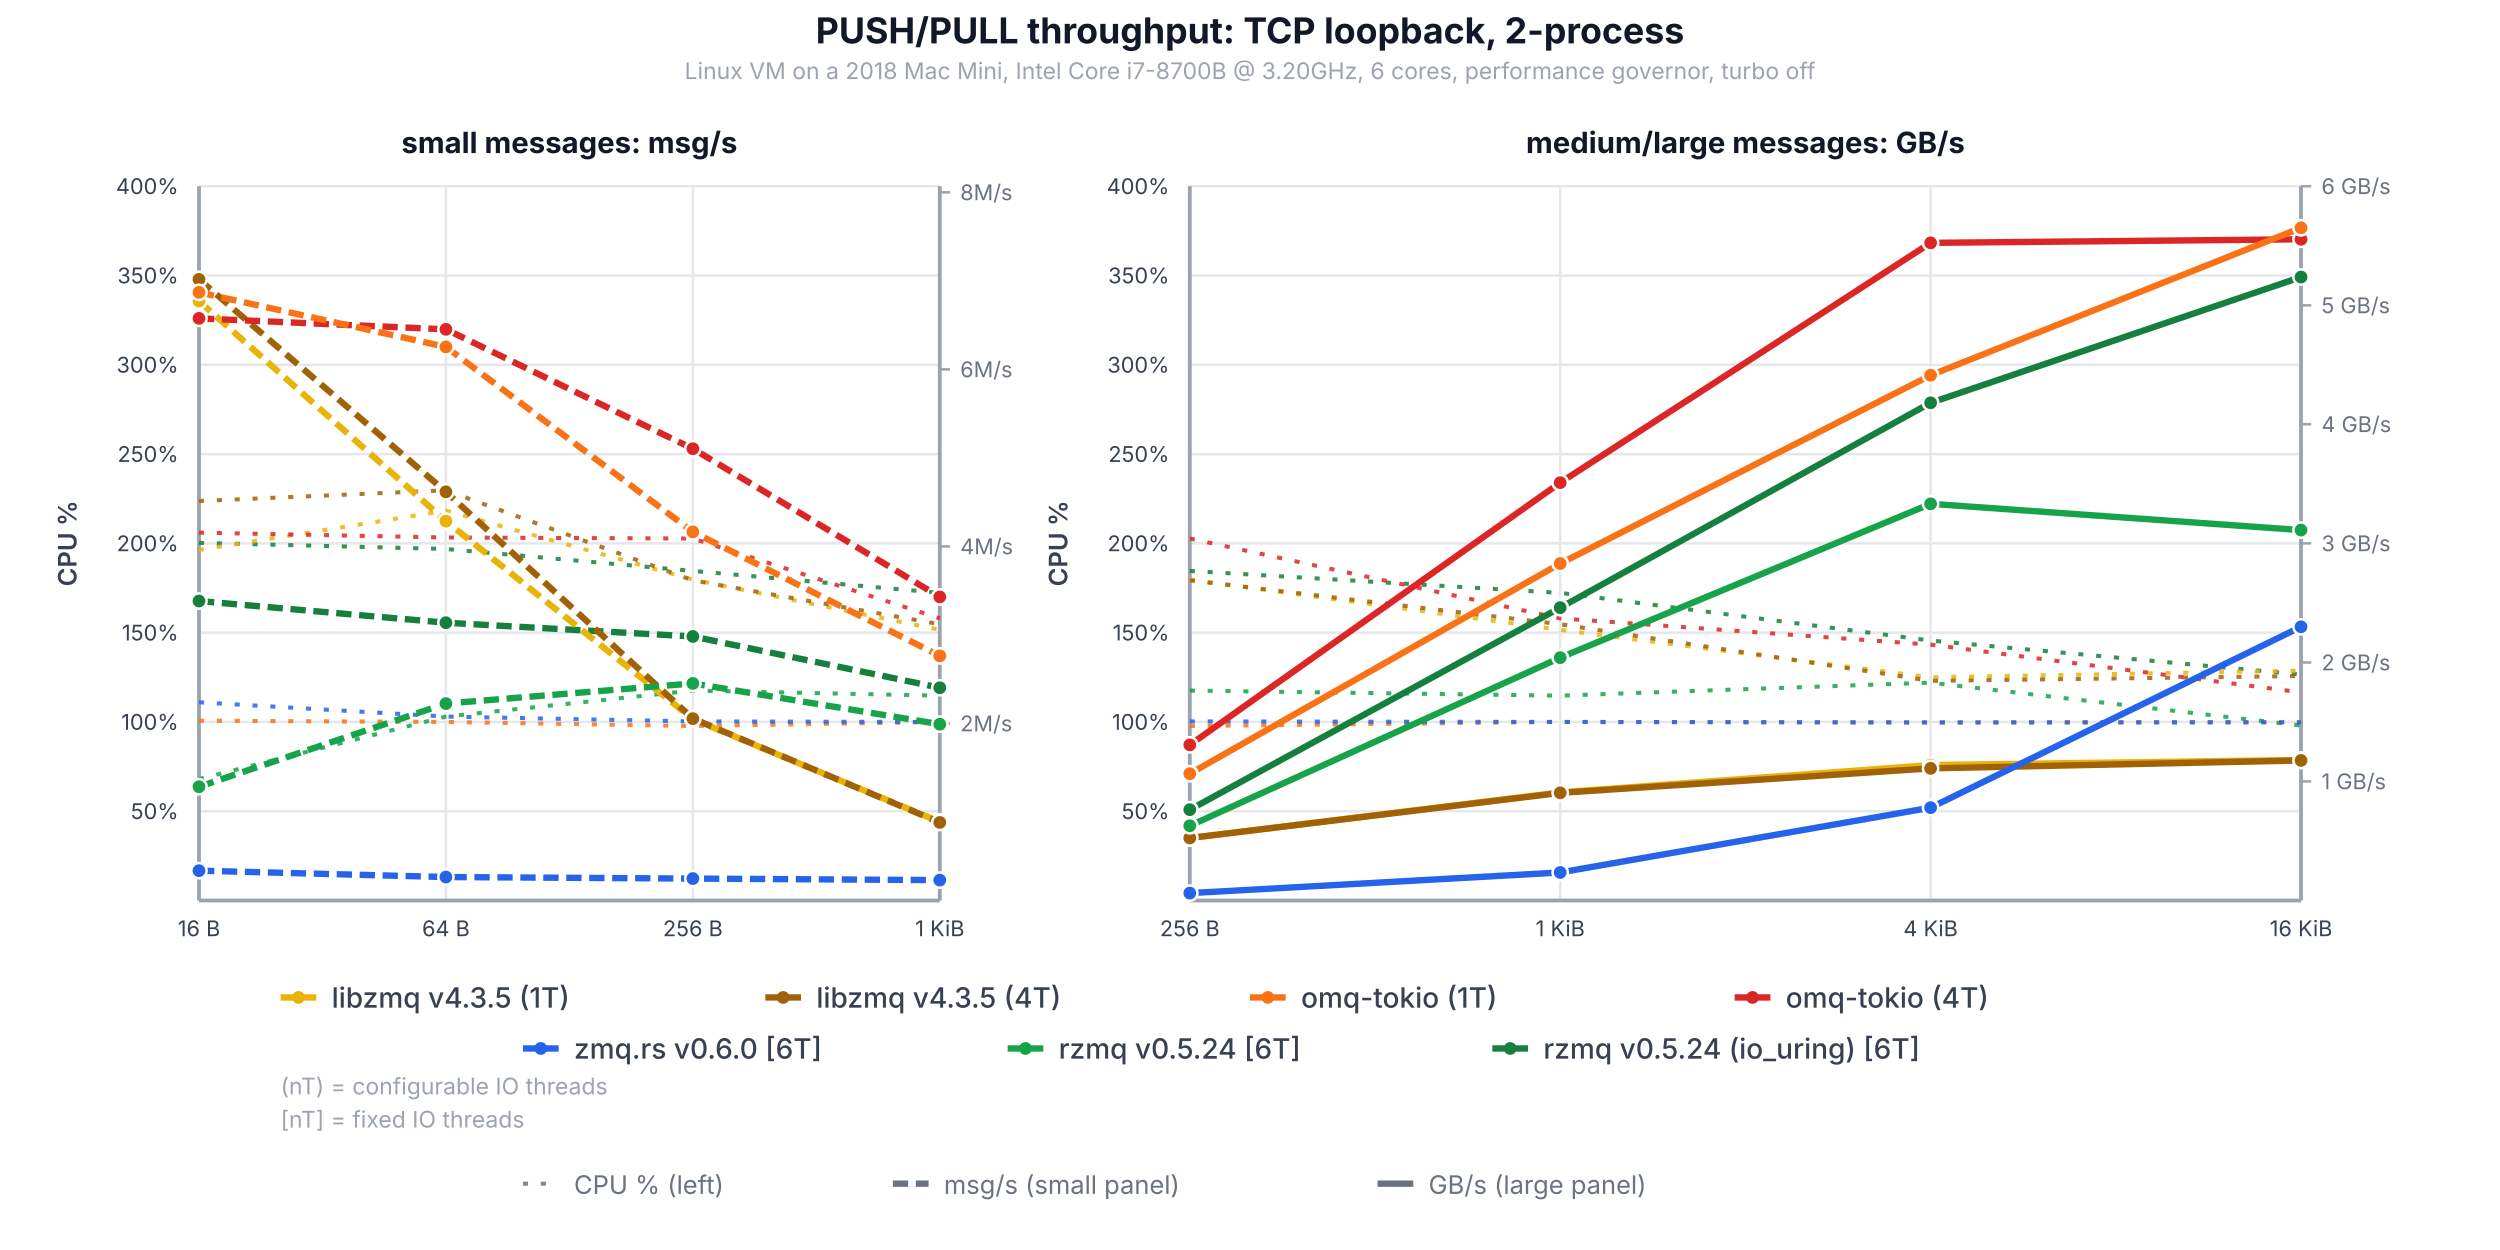
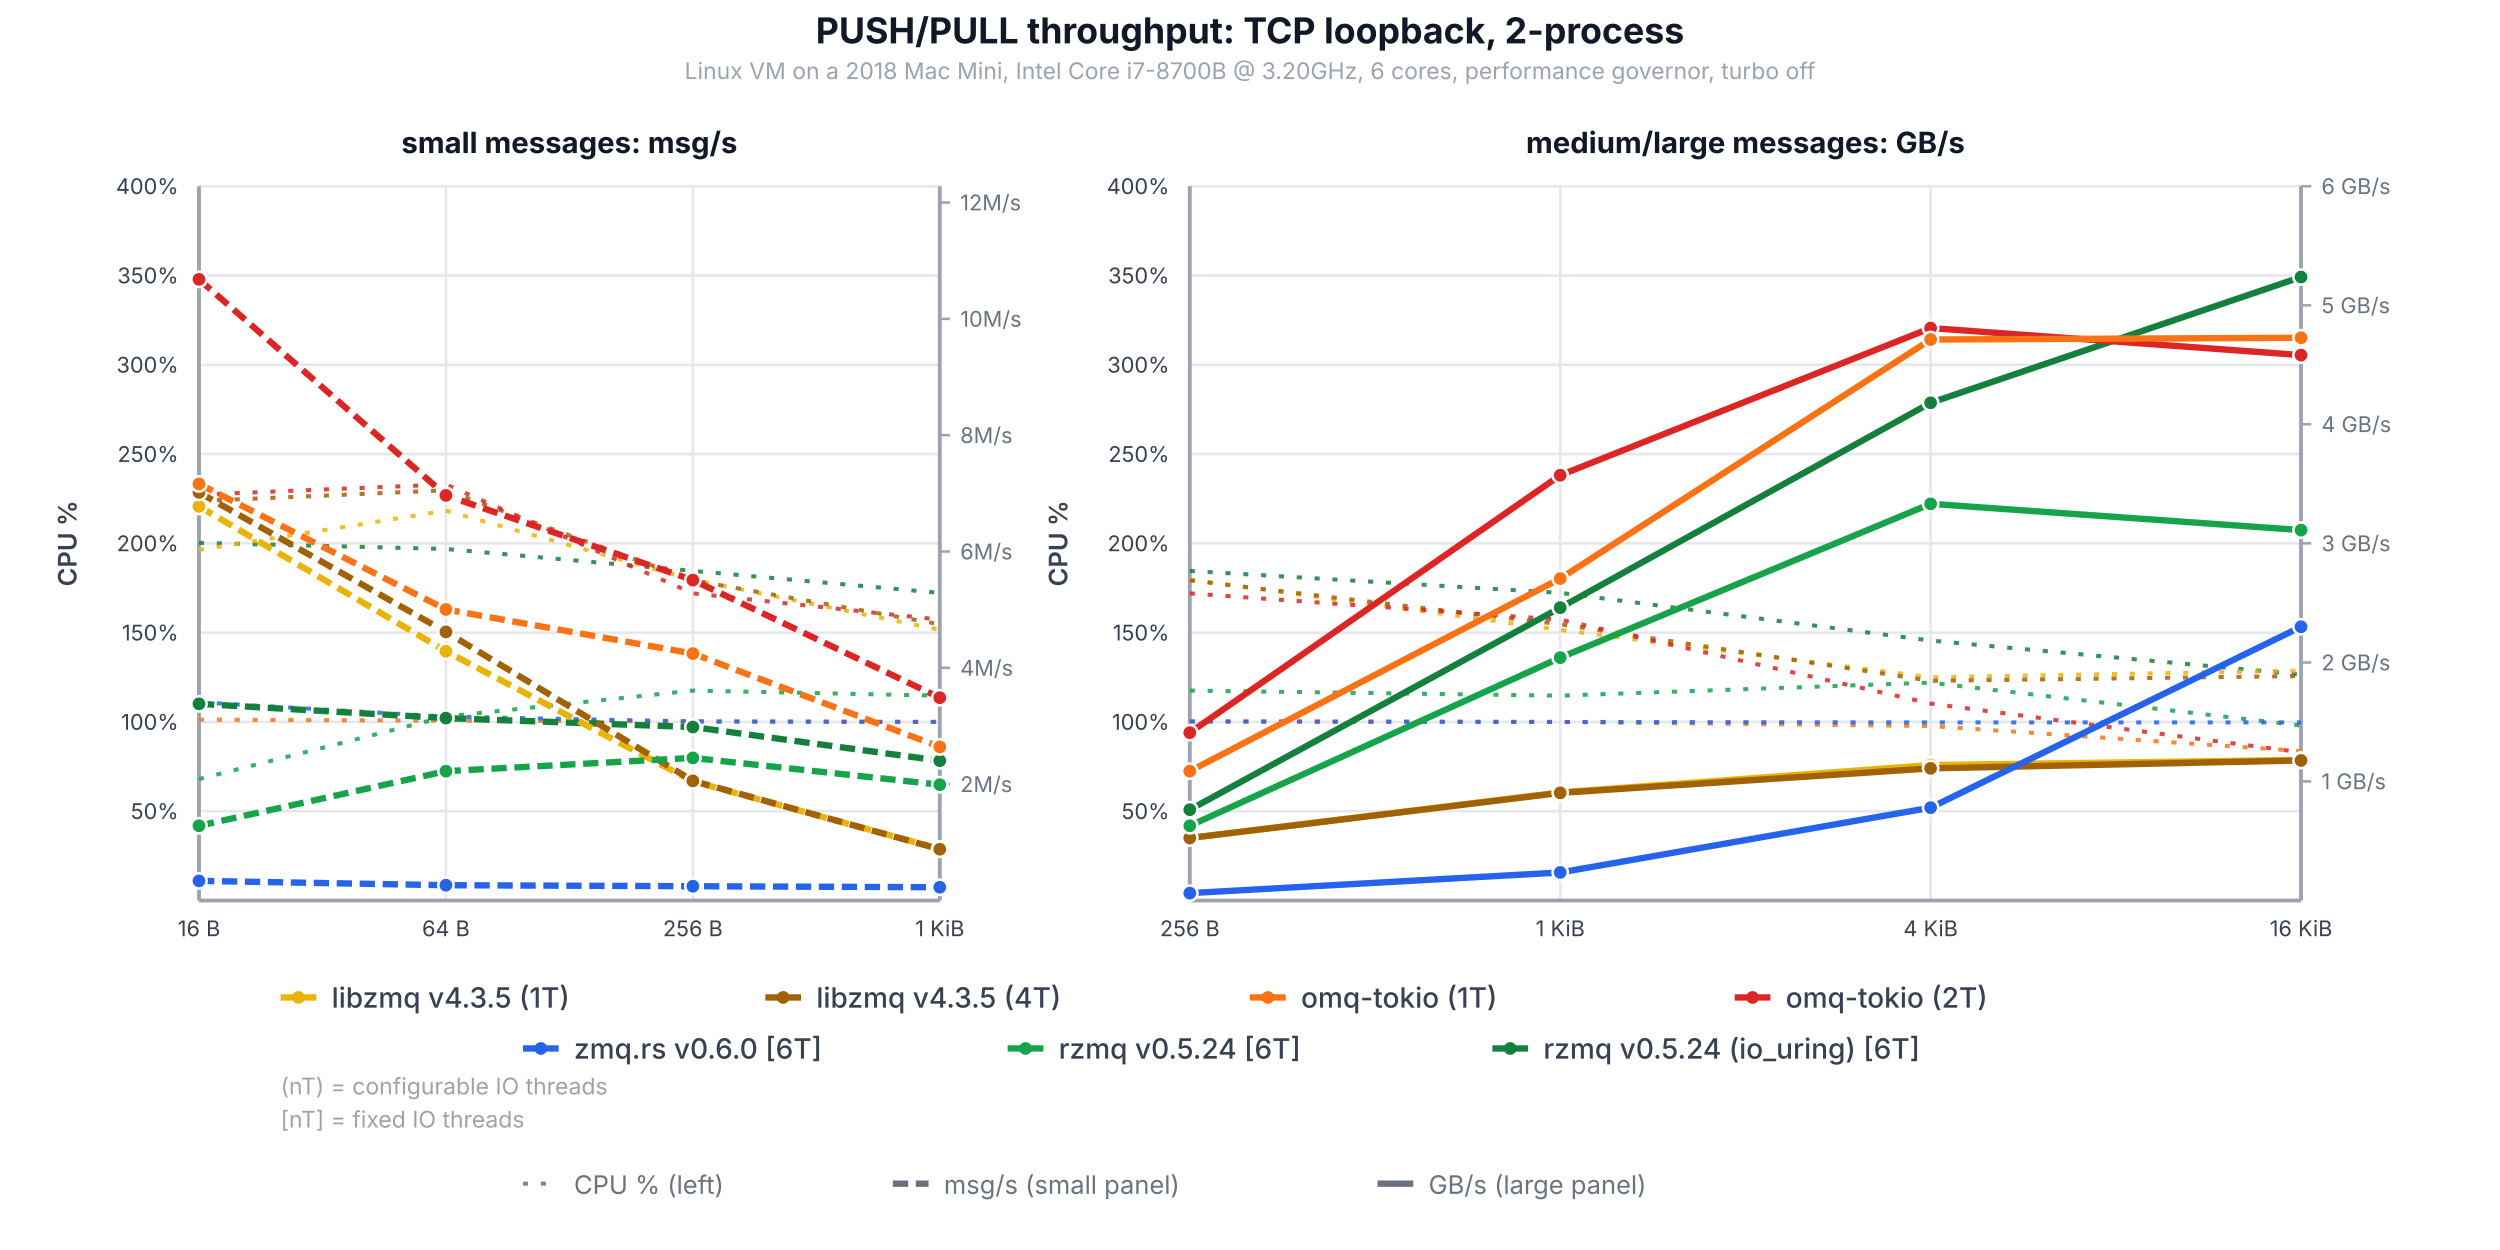
<svg xmlns="http://www.w3.org/2000/svg" viewBox="0 0 980 490" font-family="system-ui, -apple-system, sans-serif">
  <rect width="980" height="490" fill="white" />
  <text x="490.0" y="17.0" text-anchor="middle" fill="#111827" font-size="14" font-weight="700">PUSH/PULL throughput: TCP loopback, 2-process</text>
  <text x="490.0" y="31.0" text-anchor="middle" fill="#9ca3af" font-size="9">Linux VM on a 2018 Mac Mini, Intel Core i7-8700B @ 3.20GHz, 6 cores, performance governor, turbo off</text>
  <text x="223.2" y="60.0" text-anchor="middle" fill="#111827" font-size="11.5" font-weight="700">small messages: msg/s</text>
  <line x1="78.0" y1="318.0" x2="368.4" y2="318.0" stroke="#e5e7eb" stroke-width="1" />
  <text x="70.0" y="318.0" text-anchor="end" dominant-baseline="middle" fill="#374151" font-size="8.5">50%</text>
  <line x1="78.0" y1="283.0" x2="368.4" y2="283.0" stroke="#e5e7eb" stroke-width="1" />
  <text x="70.0" y="283.0" text-anchor="end" dominant-baseline="middle" fill="#374151" font-size="8.5">100%</text>
  <line x1="78.0" y1="248.0" x2="368.4" y2="248.0" stroke="#e5e7eb" stroke-width="1" />
  <text x="70.0" y="248.0" text-anchor="end" dominant-baseline="middle" fill="#374151" font-size="8.5">150%</text>
  <line x1="78.0" y1="213.0" x2="368.4" y2="213.0" stroke="#e5e7eb" stroke-width="1" />
  <text x="70.0" y="213.0" text-anchor="end" dominant-baseline="middle" fill="#374151" font-size="8.5">200%</text>
  <line x1="78.0" y1="178.0" x2="368.4" y2="178.0" stroke="#e5e7eb" stroke-width="1" />
  <text x="70.0" y="178.0" text-anchor="end" dominant-baseline="middle" fill="#374151" font-size="8.5">250%</text>
  <line x1="78.0" y1="143.0" x2="368.4" y2="143.0" stroke="#e5e7eb" stroke-width="1" />
  <text x="70.0" y="143.0" text-anchor="end" dominant-baseline="middle" fill="#374151" font-size="8.5">300%</text>
  <line x1="78.0" y1="108.0" x2="368.4" y2="108.0" stroke="#e5e7eb" stroke-width="1" />
  <text x="70.0" y="108.0" text-anchor="end" dominant-baseline="middle" fill="#374151" font-size="8.5">350%</text>
  <line x1="78.0" y1="73.0" x2="368.4" y2="73.0" stroke="#e5e7eb" stroke-width="1" />
  <text x="70.0" y="73.0" text-anchor="end" dominant-baseline="middle" fill="#374151" font-size="8.5">400%</text>
-   <line x1="368.4" y1="283.6" x2="372.4" y2="283.6" stroke="#9ca3af" stroke-width="1" />
-   <text x="376.4" y="283.6" text-anchor="start" dominant-baseline="middle" fill="#6b7280" font-size="8.5">2M/s</text>
-   <line x1="368.4" y1="214.2" x2="372.4" y2="214.2" stroke="#9ca3af" stroke-width="1" />
-   <text x="376.4" y="214.2" text-anchor="start" dominant-baseline="middle" fill="#6b7280" font-size="8.5">4M/s</text>
-   <line x1="368.4" y1="144.8" x2="372.4" y2="144.8" stroke="#9ca3af" stroke-width="1" />
-   <text x="376.4" y="144.8" text-anchor="start" dominant-baseline="middle" fill="#6b7280" font-size="8.5">6M/s</text>
-   <line x1="368.4" y1="75.4" x2="372.4" y2="75.4" stroke="#9ca3af" stroke-width="1" />
-   <text x="376.4" y="75.4" text-anchor="start" dominant-baseline="middle" fill="#6b7280" font-size="8.5">8M/s</text>
+   <line x1="368.4" y1="307.4" x2="372.4" y2="307.4" stroke="#9ca3af" stroke-width="1" />
+   <text x="376.4" y="307.4" text-anchor="start" dominant-baseline="middle" fill="#6b7280" font-size="8.5">2M/s</text>
+   <line x1="368.4" y1="261.8" x2="372.4" y2="261.8" stroke="#9ca3af" stroke-width="1" />
+   <text x="376.4" y="261.8" text-anchor="start" dominant-baseline="middle" fill="#6b7280" font-size="8.5">4M/s</text>
+   <line x1="368.4" y1="216.2" x2="372.4" y2="216.2" stroke="#9ca3af" stroke-width="1" />
+   <text x="376.4" y="216.2" text-anchor="start" dominant-baseline="middle" fill="#6b7280" font-size="8.5">6M/s</text>
+   <line x1="368.4" y1="170.6" x2="372.4" y2="170.6" stroke="#9ca3af" stroke-width="1" />
+   <text x="376.4" y="170.6" text-anchor="start" dominant-baseline="middle" fill="#6b7280" font-size="8.5">8M/s</text>
+   <line x1="368.4" y1="125.0" x2="372.4" y2="125.0" stroke="#9ca3af" stroke-width="1" />
+   <text x="376.4" y="125.0" text-anchor="start" dominant-baseline="middle" fill="#6b7280" font-size="8.5">10M/s</text>
+   <line x1="368.4" y1="79.4" x2="372.4" y2="79.4" stroke="#9ca3af" stroke-width="1" />
+   <text x="376.4" y="79.4" text-anchor="start" dominant-baseline="middle" fill="#6b7280" font-size="8.5">12M/s</text>
  <line x1="78.0" y1="73.0" x2="78.0" y2="353.0" stroke="#e5e7eb" stroke-width="1" />
  <line x1="174.8" y1="73.0" x2="174.8" y2="353.0" stroke="#e5e7eb" stroke-width="1" />
  <line x1="271.6" y1="73.0" x2="271.6" y2="353.0" stroke="#e5e7eb" stroke-width="1" />
  <line x1="368.4" y1="73.0" x2="368.4" y2="353.0" stroke="#e5e7eb" stroke-width="1" />
  <line x1="78.0" y1="73.0" x2="78.0" y2="353.0" stroke="#9ca3af" stroke-width="1.5" />
  <line x1="368.4" y1="73.0" x2="368.4" y2="353.0" stroke="#9ca3af" stroke-width="1.5" />
  <line x1="78.0" y1="353.0" x2="368.4" y2="353.0" stroke="#9ca3af" stroke-width="1.5" />
  <text x="30.0" y="213.0" text-anchor="middle" fill="#374151" font-size="10" font-weight="600" transform="rotate(-90,30.0,213.0)">CPU %</text>
  <polyline points="78.0,212.8 174.8,215.2 271.6,223.8 368.4,232.4" fill="none" stroke="#15803d" stroke-width="1.6" stroke-dasharray="2,5" opacity="0.85" />
  <polyline points="78.0,215.6 174.8,200.2 271.6,227.2 368.4,246.9" fill="none" stroke="#eab308" stroke-width="1.6" stroke-dasharray="2,5" opacity="0.85" />
  <polyline points="78.0,196.4 174.8,192.2 271.6,227.5 368.4,244.7" fill="none" stroke="#a16207" stroke-width="1.6" stroke-dasharray="2,5" opacity="0.85" />
-   <polyline points="78.0,208.8 174.8,210.7 271.6,211.1 368.4,242.4" fill="none" stroke="#dc2626" stroke-width="1.6" stroke-dasharray="2,5" opacity="0.85" />
-   <polyline points="78.0,282.5 174.8,283.0 271.6,284.6 368.4,283.0" fill="none" stroke="#f97316" stroke-width="1.6" stroke-dasharray="2,5" opacity="0.85" />
+   <polyline points="78.0,193.9 174.8,189.9 271.6,232.6 368.4,242.9" fill="none" stroke="#dc2626" stroke-width="1.6" stroke-dasharray="2,5" opacity="0.85" />
+   <polyline points="78.0,282.1 174.8,282.5 271.6,282.8 368.4,283.0" fill="none" stroke="#f97316" stroke-width="1.6" stroke-dasharray="2,5" opacity="0.85" />
  <polyline points="78.0,305.4 174.8,280.9 271.6,270.7 368.4,272.7" fill="none" stroke="#16a34a" stroke-width="1.6" stroke-dasharray="2,5" opacity="0.85" />
  <polyline points="78.0,275.3 174.8,280.9 271.6,282.8 368.4,283.0" fill="none" stroke="#2563eb" stroke-width="1.6" stroke-dasharray="2,5" opacity="0.85" />
-   <polyline points="78.0,235.6 174.8,244.1 271.6,249.5 368.4,269.6" fill="none" stroke="#15803d" stroke-width="2.5" stroke-dasharray="6,3" />
-   <circle cx="78.0" cy="235.6" r="3" fill="#15803d" stroke="white" stroke-width="1" />
-   <circle cx="174.8" cy="244.1" r="3" fill="#15803d" stroke="white" stroke-width="1" />
-   <circle cx="271.6" cy="249.5" r="3" fill="#15803d" stroke="white" stroke-width="1" />
-   <circle cx="368.4" cy="269.6" r="3" fill="#15803d" stroke="white" stroke-width="1" />
-   <polyline points="78.0,118.0 174.8,204.3 271.6,281.9 368.4,322.2" fill="none" stroke="#eab308" stroke-width="2.5" stroke-dasharray="6,3" />
-   <circle cx="78.0" cy="118.0" r="3" fill="#eab308" stroke="white" stroke-width="1" />
-   <circle cx="174.8" cy="204.3" r="3" fill="#eab308" stroke="white" stroke-width="1" />
-   <circle cx="271.6" cy="281.9" r="3" fill="#eab308" stroke="white" stroke-width="1" />
-   <circle cx="368.4" cy="322.2" r="3" fill="#eab308" stroke="white" stroke-width="1" />
-   <polyline points="78.0,109.5 174.8,192.8 271.6,281.7 368.4,322.4" fill="none" stroke="#a16207" stroke-width="2.5" stroke-dasharray="6,3" />
-   <circle cx="78.0" cy="109.5" r="3" fill="#a16207" stroke="white" stroke-width="1" />
-   <circle cx="174.8" cy="192.8" r="3" fill="#a16207" stroke="white" stroke-width="1" />
-   <circle cx="271.6" cy="281.7" r="3" fill="#a16207" stroke="white" stroke-width="1" />
-   <circle cx="368.4" cy="322.4" r="3" fill="#a16207" stroke="white" stroke-width="1" />
-   <polyline points="78.0,124.8 174.8,129.1 271.6,175.9 368.4,234.0" fill="none" stroke="#dc2626" stroke-width="2.5" stroke-dasharray="6,3" />
-   <circle cx="78.0" cy="124.8" r="3" fill="#dc2626" stroke="white" stroke-width="1" />
-   <circle cx="174.8" cy="129.1" r="3" fill="#dc2626" stroke="white" stroke-width="1" />
-   <circle cx="271.6" cy="175.9" r="3" fill="#dc2626" stroke="white" stroke-width="1" />
-   <circle cx="368.4" cy="234.0" r="3" fill="#dc2626" stroke="white" stroke-width="1" />
-   <polyline points="78.0,114.6 174.8,136.0 271.6,208.5 368.4,257.1" fill="none" stroke="#f97316" stroke-width="2.5" stroke-dasharray="6,3" />
-   <circle cx="78.0" cy="114.6" r="3" fill="#f97316" stroke="white" stroke-width="1" />
-   <circle cx="174.8" cy="136.0" r="3" fill="#f97316" stroke="white" stroke-width="1" />
-   <circle cx="271.6" cy="208.5" r="3" fill="#f97316" stroke="white" stroke-width="1" />
-   <circle cx="368.4" cy="257.1" r="3" fill="#f97316" stroke="white" stroke-width="1" />
-   <polyline points="78.0,308.4 174.8,275.8 271.6,267.9 368.4,283.9" fill="none" stroke="#16a34a" stroke-width="2.5" stroke-dasharray="6,3" />
-   <circle cx="78.0" cy="308.4" r="3" fill="#16a34a" stroke="white" stroke-width="1" />
-   <circle cx="174.8" cy="275.8" r="3" fill="#16a34a" stroke="white" stroke-width="1" />
-   <circle cx="271.6" cy="267.9" r="3" fill="#16a34a" stroke="white" stroke-width="1" />
-   <circle cx="368.4" cy="283.9" r="3" fill="#16a34a" stroke="white" stroke-width="1" />
-   <polyline points="78.0,341.3 174.8,343.8 271.6,344.4 368.4,345.0" fill="none" stroke="#2563eb" stroke-width="2.5" stroke-dasharray="6,3" />
-   <circle cx="78.0" cy="341.3" r="3" fill="#2563eb" stroke="white" stroke-width="1" />
-   <circle cx="174.8" cy="343.8" r="3" fill="#2563eb" stroke="white" stroke-width="1" />
-   <circle cx="271.6" cy="344.4" r="3" fill="#2563eb" stroke="white" stroke-width="1" />
-   <circle cx="368.4" cy="345.0" r="3" fill="#2563eb" stroke="white" stroke-width="1" />
+   <polyline points="78.0,275.9 174.8,281.5 271.6,285.0 368.4,298.2" fill="none" stroke="#15803d" stroke-width="2.5" stroke-dasharray="6,3" />
+   <circle cx="78.0" cy="275.9" r="3" fill="#15803d" stroke="white" stroke-width="1" />
+   <circle cx="174.8" cy="281.5" r="3" fill="#15803d" stroke="white" stroke-width="1" />
+   <circle cx="271.6" cy="285.0" r="3" fill="#15803d" stroke="white" stroke-width="1" />
+   <circle cx="368.4" cy="298.2" r="3" fill="#15803d" stroke="white" stroke-width="1" />
+   <polyline points="78.0,198.5 174.8,255.3 271.6,306.3 368.4,332.8" fill="none" stroke="#eab308" stroke-width="2.5" stroke-dasharray="6,3" />
+   <circle cx="78.0" cy="198.5" r="3" fill="#eab308" stroke="white" stroke-width="1" />
+   <circle cx="174.8" cy="255.3" r="3" fill="#eab308" stroke="white" stroke-width="1" />
+   <circle cx="271.6" cy="306.3" r="3" fill="#eab308" stroke="white" stroke-width="1" />
+   <circle cx="368.4" cy="332.8" r="3" fill="#eab308" stroke="white" stroke-width="1" />
+   <polyline points="78.0,193.0 174.8,247.7 271.6,306.1 368.4,332.9" fill="none" stroke="#a16207" stroke-width="2.5" stroke-dasharray="6,3" />
+   <circle cx="78.0" cy="193.0" r="3" fill="#a16207" stroke="white" stroke-width="1" />
+   <circle cx="174.8" cy="247.7" r="3" fill="#a16207" stroke="white" stroke-width="1" />
+   <circle cx="271.6" cy="306.1" r="3" fill="#a16207" stroke="white" stroke-width="1" />
+   <circle cx="368.4" cy="332.9" r="3" fill="#a16207" stroke="white" stroke-width="1" />
+   <polyline points="78.0,109.5 174.8,194.2 271.6,227.4 368.4,273.5" fill="none" stroke="#dc2626" stroke-width="2.5" stroke-dasharray="6,3" />
+   <circle cx="78.0" cy="109.5" r="3" fill="#dc2626" stroke="white" stroke-width="1" />
+   <circle cx="174.8" cy="194.2" r="3" fill="#dc2626" stroke="white" stroke-width="1" />
+   <circle cx="271.6" cy="227.4" r="3" fill="#dc2626" stroke="white" stroke-width="1" />
+   <circle cx="368.4" cy="273.5" r="3" fill="#dc2626" stroke="white" stroke-width="1" />
+   <polyline points="78.0,189.7 174.8,238.9 271.6,256.2 368.4,292.8" fill="none" stroke="#f97316" stroke-width="2.5" stroke-dasharray="6,3" />
+   <circle cx="78.0" cy="189.7" r="3" fill="#f97316" stroke="white" stroke-width="1" />
+   <circle cx="174.8" cy="238.9" r="3" fill="#f97316" stroke="white" stroke-width="1" />
+   <circle cx="271.6" cy="256.2" r="3" fill="#f97316" stroke="white" stroke-width="1" />
+   <circle cx="368.4" cy="292.8" r="3" fill="#f97316" stroke="white" stroke-width="1" />
+   <polyline points="78.0,323.7 174.8,302.3 271.6,297.1 368.4,307.6" fill="none" stroke="#16a34a" stroke-width="2.5" stroke-dasharray="6,3" />
+   <circle cx="78.0" cy="323.7" r="3" fill="#16a34a" stroke="white" stroke-width="1" />
+   <circle cx="174.8" cy="302.3" r="3" fill="#16a34a" stroke="white" stroke-width="1" />
+   <circle cx="271.6" cy="297.1" r="3" fill="#16a34a" stroke="white" stroke-width="1" />
+   <circle cx="368.4" cy="307.6" r="3" fill="#16a34a" stroke="white" stroke-width="1" />
+   <polyline points="78.0,345.3 174.8,347.0 271.6,347.4 368.4,347.8" fill="none" stroke="#2563eb" stroke-width="2.5" stroke-dasharray="6,3" />
+   <circle cx="78.0" cy="345.3" r="3" fill="#2563eb" stroke="white" stroke-width="1" />
+   <circle cx="174.8" cy="347.0" r="3" fill="#2563eb" stroke="white" stroke-width="1" />
+   <circle cx="271.6" cy="347.4" r="3" fill="#2563eb" stroke="white" stroke-width="1" />
+   <circle cx="368.4" cy="347.8" r="3" fill="#2563eb" stroke="white" stroke-width="1" />
  <text x="78.0" y="367.0" text-anchor="middle" fill="#374151" font-size="8.5">16 B</text>
  <text x="174.8" y="367.0" text-anchor="middle" fill="#374151" font-size="8.5">64 B</text>
  <text x="271.6" y="367.0" text-anchor="middle" fill="#374151" font-size="8.5">256 B</text>
  <text x="368.4" y="367.0" text-anchor="middle" fill="#374151" font-size="8.5">1 KiB</text>
  <text x="684.2" y="60.0" text-anchor="middle" fill="#111827" font-size="11.5" font-weight="700">medium/large messages: GB/s</text>
  <line x1="466.4" y1="318.0" x2="902.0" y2="318.0" stroke="#e5e7eb" stroke-width="1" />
  <text x="458.4" y="318.0" text-anchor="end" dominant-baseline="middle" fill="#374151" font-size="8.5">50%</text>
  <line x1="466.4" y1="283.0" x2="902.0" y2="283.0" stroke="#e5e7eb" stroke-width="1" />
  <text x="458.4" y="283.0" text-anchor="end" dominant-baseline="middle" fill="#374151" font-size="8.5">100%</text>
  <line x1="466.4" y1="248.0" x2="902.0" y2="248.0" stroke="#e5e7eb" stroke-width="1" />
  <text x="458.4" y="248.0" text-anchor="end" dominant-baseline="middle" fill="#374151" font-size="8.5">150%</text>
  <line x1="466.4" y1="213.0" x2="902.0" y2="213.0" stroke="#e5e7eb" stroke-width="1" />
  <text x="458.4" y="213.0" text-anchor="end" dominant-baseline="middle" fill="#374151" font-size="8.5">200%</text>
  <line x1="466.4" y1="178.0" x2="902.0" y2="178.0" stroke="#e5e7eb" stroke-width="1" />
  <text x="458.4" y="178.0" text-anchor="end" dominant-baseline="middle" fill="#374151" font-size="8.5">250%</text>
  <line x1="466.4" y1="143.0" x2="902.0" y2="143.0" stroke="#e5e7eb" stroke-width="1" />
  <text x="458.4" y="143.0" text-anchor="end" dominant-baseline="middle" fill="#374151" font-size="8.5">300%</text>
  <line x1="466.4" y1="108.0" x2="902.0" y2="108.0" stroke="#e5e7eb" stroke-width="1" />
  <text x="458.4" y="108.0" text-anchor="end" dominant-baseline="middle" fill="#374151" font-size="8.5">350%</text>
  <line x1="466.4" y1="73.0" x2="902.0" y2="73.0" stroke="#e5e7eb" stroke-width="1" />
  <text x="458.4" y="73.0" text-anchor="end" dominant-baseline="middle" fill="#374151" font-size="8.5">400%</text>
  <line x1="902.0" y1="306.3" x2="906.0" y2="306.3" stroke="#9ca3af" stroke-width="1" />
  <text x="910.0" y="306.3" text-anchor="start" dominant-baseline="middle" fill="#6b7280" font-size="8.5">1 GB/s</text>
  <line x1="902.0" y1="259.7" x2="906.0" y2="259.7" stroke="#9ca3af" stroke-width="1" />
  <text x="910.0" y="259.7" text-anchor="start" dominant-baseline="middle" fill="#6b7280" font-size="8.5">2 GB/s</text>
  <line x1="902.0" y1="213.0" x2="906.0" y2="213.0" stroke="#9ca3af" stroke-width="1" />
  <text x="910.0" y="213.0" text-anchor="start" dominant-baseline="middle" fill="#6b7280" font-size="8.5">3 GB/s</text>
  <line x1="902.0" y1="166.3" x2="906.0" y2="166.3" stroke="#9ca3af" stroke-width="1" />
  <text x="910.0" y="166.3" text-anchor="start" dominant-baseline="middle" fill="#6b7280" font-size="8.5">4 GB/s</text>
  <line x1="902.0" y1="119.7" x2="906.0" y2="119.7" stroke="#9ca3af" stroke-width="1" />
  <text x="910.0" y="119.7" text-anchor="start" dominant-baseline="middle" fill="#6b7280" font-size="8.5">5 GB/s</text>
  <line x1="902.0" y1="73.0" x2="906.0" y2="73.0" stroke="#9ca3af" stroke-width="1" />
  <text x="910.0" y="73.0" text-anchor="start" dominant-baseline="middle" fill="#6b7280" font-size="8.5">6 GB/s</text>
  <line x1="466.4" y1="73.0" x2="466.4" y2="353.0" stroke="#e5e7eb" stroke-width="1" />
  <line x1="611.6" y1="73.0" x2="611.6" y2="353.0" stroke="#e5e7eb" stroke-width="1" />
  <line x1="756.8" y1="73.0" x2="756.8" y2="353.0" stroke="#e5e7eb" stroke-width="1" />
  <line x1="902.0" y1="73.0" x2="902.0" y2="353.0" stroke="#e5e7eb" stroke-width="1" />
  <line x1="466.4" y1="73.0" x2="466.4" y2="353.0" stroke="#9ca3af" stroke-width="1.5" />
  <line x1="902.0" y1="73.0" x2="902.0" y2="353.0" stroke="#9ca3af" stroke-width="1.5" />
  <line x1="466.4" y1="353.0" x2="902.0" y2="353.0" stroke="#9ca3af" stroke-width="1.5" />
  <text x="418.4" y="213.0" text-anchor="middle" fill="#374151" font-size="10" font-weight="600" transform="rotate(-90,418.4,213.0)">CPU %</text>
  <polyline points="466.4,223.8 611.6,232.4 756.8,251.1 902.0,264.4" fill="none" stroke="#15803d" stroke-width="1.6" stroke-dasharray="2,5" opacity="0.85" />
  <polyline points="466.4,227.2 611.6,246.9 756.8,265.5 902.0,262.9" fill="none" stroke="#eab308" stroke-width="1.6" stroke-dasharray="2,5" opacity="0.85" />
  <polyline points="466.4,227.5 611.6,244.7 756.8,266.9 902.0,265.0" fill="none" stroke="#a16207" stroke-width="1.6" stroke-dasharray="2,5" opacity="0.85" />
-   <polyline points="466.4,211.1 611.6,242.4 756.8,252.7 902.0,271.4" fill="none" stroke="#dc2626" stroke-width="1.6" stroke-dasharray="2,5" opacity="0.85" />
-   <polyline points="466.4,284.6 611.6,283.0 756.8,283.2 902.0,283.0" fill="none" stroke="#f97316" stroke-width="1.6" stroke-dasharray="2,5" opacity="0.85" />
+   <polyline points="466.4,232.6 611.6,242.9 756.8,275.8 902.0,294.9" fill="none" stroke="#dc2626" stroke-width="1.6" stroke-dasharray="2,5" opacity="0.85" />
+   <polyline points="466.4,282.8 611.6,283.0 756.8,284.6 902.0,294.4" fill="none" stroke="#f97316" stroke-width="1.6" stroke-dasharray="2,5" opacity="0.85" />
  <polyline points="466.4,270.7 611.6,272.7 756.8,267.6 902.0,284.4" fill="none" stroke="#16a34a" stroke-width="1.6" stroke-dasharray="2,5" opacity="0.85" />
  <polyline points="466.4,282.8 611.6,283.0 756.8,283.2 902.0,283.2" fill="none" stroke="#2563eb" stroke-width="1.6" stroke-dasharray="2,5" opacity="0.85" />
  <polyline points="466.4,317.4 611.6,238.2 756.8,157.9 902.0,108.6" fill="none" stroke="#15803d" stroke-width="2.5" stroke-linecap="round" stroke-linejoin="round" />
  <circle cx="466.4" cy="317.4" r="3" fill="#15803d" stroke="white" stroke-width="1" />
  <circle cx="611.6" cy="238.2" r="3" fill="#15803d" stroke="white" stroke-width="1" />
  <circle cx="756.8" cy="157.9" r="3" fill="#15803d" stroke="white" stroke-width="1" />
  <circle cx="902.0" cy="108.6" r="3" fill="#15803d" stroke="white" stroke-width="1" />
  <polyline points="466.4,328.5 611.6,310.6 756.8,299.9 902.0,297.9" fill="none" stroke="#eab308" stroke-width="2.5" stroke-linecap="round" stroke-linejoin="round" />
  <circle cx="466.4" cy="328.5" r="3" fill="#eab308" stroke="white" stroke-width="1" />
  <circle cx="611.6" cy="310.6" r="3" fill="#eab308" stroke="white" stroke-width="1" />
  <circle cx="756.8" cy="299.9" r="3" fill="#eab308" stroke="white" stroke-width="1" />
  <circle cx="902.0" cy="297.9" r="3" fill="#eab308" stroke="white" stroke-width="1" />
  <polyline points="466.4,328.5 611.6,310.8 756.8,301.2 902.0,298.1" fill="none" stroke="#a16207" stroke-width="2.5" stroke-linecap="round" stroke-linejoin="round" />
  <circle cx="466.4" cy="328.5" r="3" fill="#a16207" stroke="white" stroke-width="1" />
  <circle cx="611.6" cy="310.8" r="3" fill="#a16207" stroke="white" stroke-width="1" />
  <circle cx="756.8" cy="301.2" r="3" fill="#a16207" stroke="white" stroke-width="1" />
  <circle cx="902.0" cy="298.1" r="3" fill="#a16207" stroke="white" stroke-width="1" />
-   <polyline points="466.4,292.0 611.6,189.2 756.8,95.2 902.0,93.8" fill="none" stroke="#dc2626" stroke-width="2.5" stroke-linecap="round" stroke-linejoin="round" />
-   <circle cx="466.4" cy="292.0" r="3" fill="#dc2626" stroke="white" stroke-width="1" />
-   <circle cx="611.6" cy="189.2" r="3" fill="#dc2626" stroke="white" stroke-width="1" />
-   <circle cx="756.8" cy="95.2" r="3" fill="#dc2626" stroke="white" stroke-width="1" />
-   <circle cx="902.0" cy="93.8" r="3" fill="#dc2626" stroke="white" stroke-width="1" />
-   <polyline points="466.4,303.3 611.6,220.9 756.8,147.1 902.0,89.3" fill="none" stroke="#f97316" stroke-width="2.5" stroke-linecap="round" stroke-linejoin="round" />
-   <circle cx="466.4" cy="303.3" r="3" fill="#f97316" stroke="white" stroke-width="1" />
-   <circle cx="611.6" cy="220.9" r="3" fill="#f97316" stroke="white" stroke-width="1" />
-   <circle cx="756.8" cy="147.1" r="3" fill="#f97316" stroke="white" stroke-width="1" />
-   <circle cx="902.0" cy="89.3" r="3" fill="#f97316" stroke="white" stroke-width="1" />
+   <polyline points="466.4,287.2 611.6,186.3 756.8,128.6 902.0,139.2" fill="none" stroke="#dc2626" stroke-width="2.5" stroke-linecap="round" stroke-linejoin="round" />
+   <circle cx="466.4" cy="287.2" r="3" fill="#dc2626" stroke="white" stroke-width="1" />
+   <circle cx="611.6" cy="186.3" r="3" fill="#dc2626" stroke="white" stroke-width="1" />
+   <circle cx="756.8" cy="128.6" r="3" fill="#dc2626" stroke="white" stroke-width="1" />
+   <circle cx="902.0" cy="139.2" r="3" fill="#dc2626" stroke="white" stroke-width="1" />
+   <polyline points="466.4,302.3 611.6,226.8 756.8,133.1 902.0,132.4" fill="none" stroke="#f97316" stroke-width="2.5" stroke-linecap="round" stroke-linejoin="round" />
+   <circle cx="466.4" cy="302.3" r="3" fill="#f97316" stroke="white" stroke-width="1" />
+   <circle cx="611.6" cy="226.8" r="3" fill="#f97316" stroke="white" stroke-width="1" />
+   <circle cx="756.8" cy="133.1" r="3" fill="#f97316" stroke="white" stroke-width="1" />
+   <circle cx="902.0" cy="132.4" r="3" fill="#f97316" stroke="white" stroke-width="1" />
  <polyline points="466.4,323.7 611.6,257.8 756.8,197.5 902.0,207.8" fill="none" stroke="#16a34a" stroke-width="2.5" stroke-linecap="round" stroke-linejoin="round" />
  <circle cx="466.4" cy="323.7" r="3" fill="#16a34a" stroke="white" stroke-width="1" />
  <circle cx="611.6" cy="257.8" r="3" fill="#16a34a" stroke="white" stroke-width="1" />
  <circle cx="756.8" cy="197.5" r="3" fill="#16a34a" stroke="white" stroke-width="1" />
  <circle cx="902.0" cy="207.8" r="3" fill="#16a34a" stroke="white" stroke-width="1" />
  <polyline points="466.4,350.1 611.6,342.0 756.8,316.6 902.0,245.7" fill="none" stroke="#2563eb" stroke-width="2.5" stroke-linecap="round" stroke-linejoin="round" />
  <circle cx="466.4" cy="350.1" r="3" fill="#2563eb" stroke="white" stroke-width="1" />
  <circle cx="611.6" cy="342.0" r="3" fill="#2563eb" stroke="white" stroke-width="1" />
  <circle cx="756.8" cy="316.6" r="3" fill="#2563eb" stroke="white" stroke-width="1" />
  <circle cx="902.0" cy="245.7" r="3" fill="#2563eb" stroke="white" stroke-width="1" />
  <text x="466.4" y="367.0" text-anchor="middle" fill="#374151" font-size="8.5">256 B</text>
  <text x="611.6" y="367.0" text-anchor="middle" fill="#374151" font-size="8.5">1 KiB</text>
  <text x="756.8" y="367.0" text-anchor="middle" fill="#374151" font-size="8.5">4 KiB</text>
  <text x="902.0" y="367.0" text-anchor="middle" fill="#374151" font-size="8.5">16 KiB</text>
  <line x1="110" y1="391" x2="124" y2="391" stroke="#eab308" stroke-width="2.5" />
  <circle cx="117" cy="391" r="2.5" fill="#eab308" />
  <text x="130" y="395" fill="#374151" font-size="11" font-weight="500">libzmq v4.3.5 (1T)</text>
  <line x1="300" y1="391" x2="314" y2="391" stroke="#a16207" stroke-width="2.5" />
  <circle cx="307" cy="391" r="2.5" fill="#a16207" />
  <text x="320" y="395" fill="#374151" font-size="11" font-weight="500">libzmq v4.3.5 (4T)</text>
  <line x1="490" y1="391" x2="504" y2="391" stroke="#f97316" stroke-width="2.5" />
  <circle cx="497" cy="391" r="2.5" fill="#f97316" />
  <text x="510" y="395" fill="#374151" font-size="11" font-weight="500">omq-tokio (1T)</text>
  <line x1="680" y1="391" x2="694" y2="391" stroke="#dc2626" stroke-width="2.5" />
  <circle cx="687" cy="391" r="2.5" fill="#dc2626" />
-   <text x="700" y="395" fill="#374151" font-size="11" font-weight="500">omq-tokio (4T)</text>
+   <text x="700" y="395" fill="#374151" font-size="11" font-weight="500">omq-tokio (2T)</text>
  <line x1="205" y1="411" x2="219" y2="411" stroke="#2563eb" stroke-width="2.5" />
  <circle cx="212" cy="411" r="2.5" fill="#2563eb" />
  <text x="225" y="415" fill="#374151" font-size="11" font-weight="500">zmq.rs v0.6.0 [6T]</text>
  <line x1="395" y1="411" x2="409" y2="411" stroke="#16a34a" stroke-width="2.5" />
  <circle cx="402" cy="411" r="2.5" fill="#16a34a" />
  <text x="415" y="415" fill="#374151" font-size="11" font-weight="500">rzmq v0.5.24 [6T]</text>
  <line x1="585" y1="411" x2="599" y2="411" stroke="#15803d" stroke-width="2.5" />
  <circle cx="592" cy="411" r="2.5" fill="#15803d" />
  <text x="605" y="415" fill="#374151" font-size="11" font-weight="500">rzmq v0.5.24 (io_uring) [6T]</text>
  <text x="110" y="429" fill="#9ca3af" font-size="9">(nT) = configurable IO threads</text>
  <text x="110" y="442" fill="#9ca3af" font-size="9">[nT] = fixed IO threads</text>
  <line x1="205" y1="464" x2="219" y2="464" stroke="#6b7280" stroke-width="1.6" stroke-dasharray="2,5" opacity="0.85" />
  <text x="225" y="468" fill="#6b7280" font-size="10">CPU % (left)</text>
  <line x1="350" y1="464" x2="364" y2="464" stroke="#6b7280" stroke-width="2.5" stroke-dasharray="6,3" />
  <text x="370" y="468" fill="#6b7280" font-size="10">msg/s (small panel)</text>
  <line x1="540" y1="464" x2="554" y2="464" stroke="#6b7280" stroke-width="2.5" />
  <text x="560" y="468" fill="#6b7280" font-size="10">GB/s (large panel)</text>
</svg>
